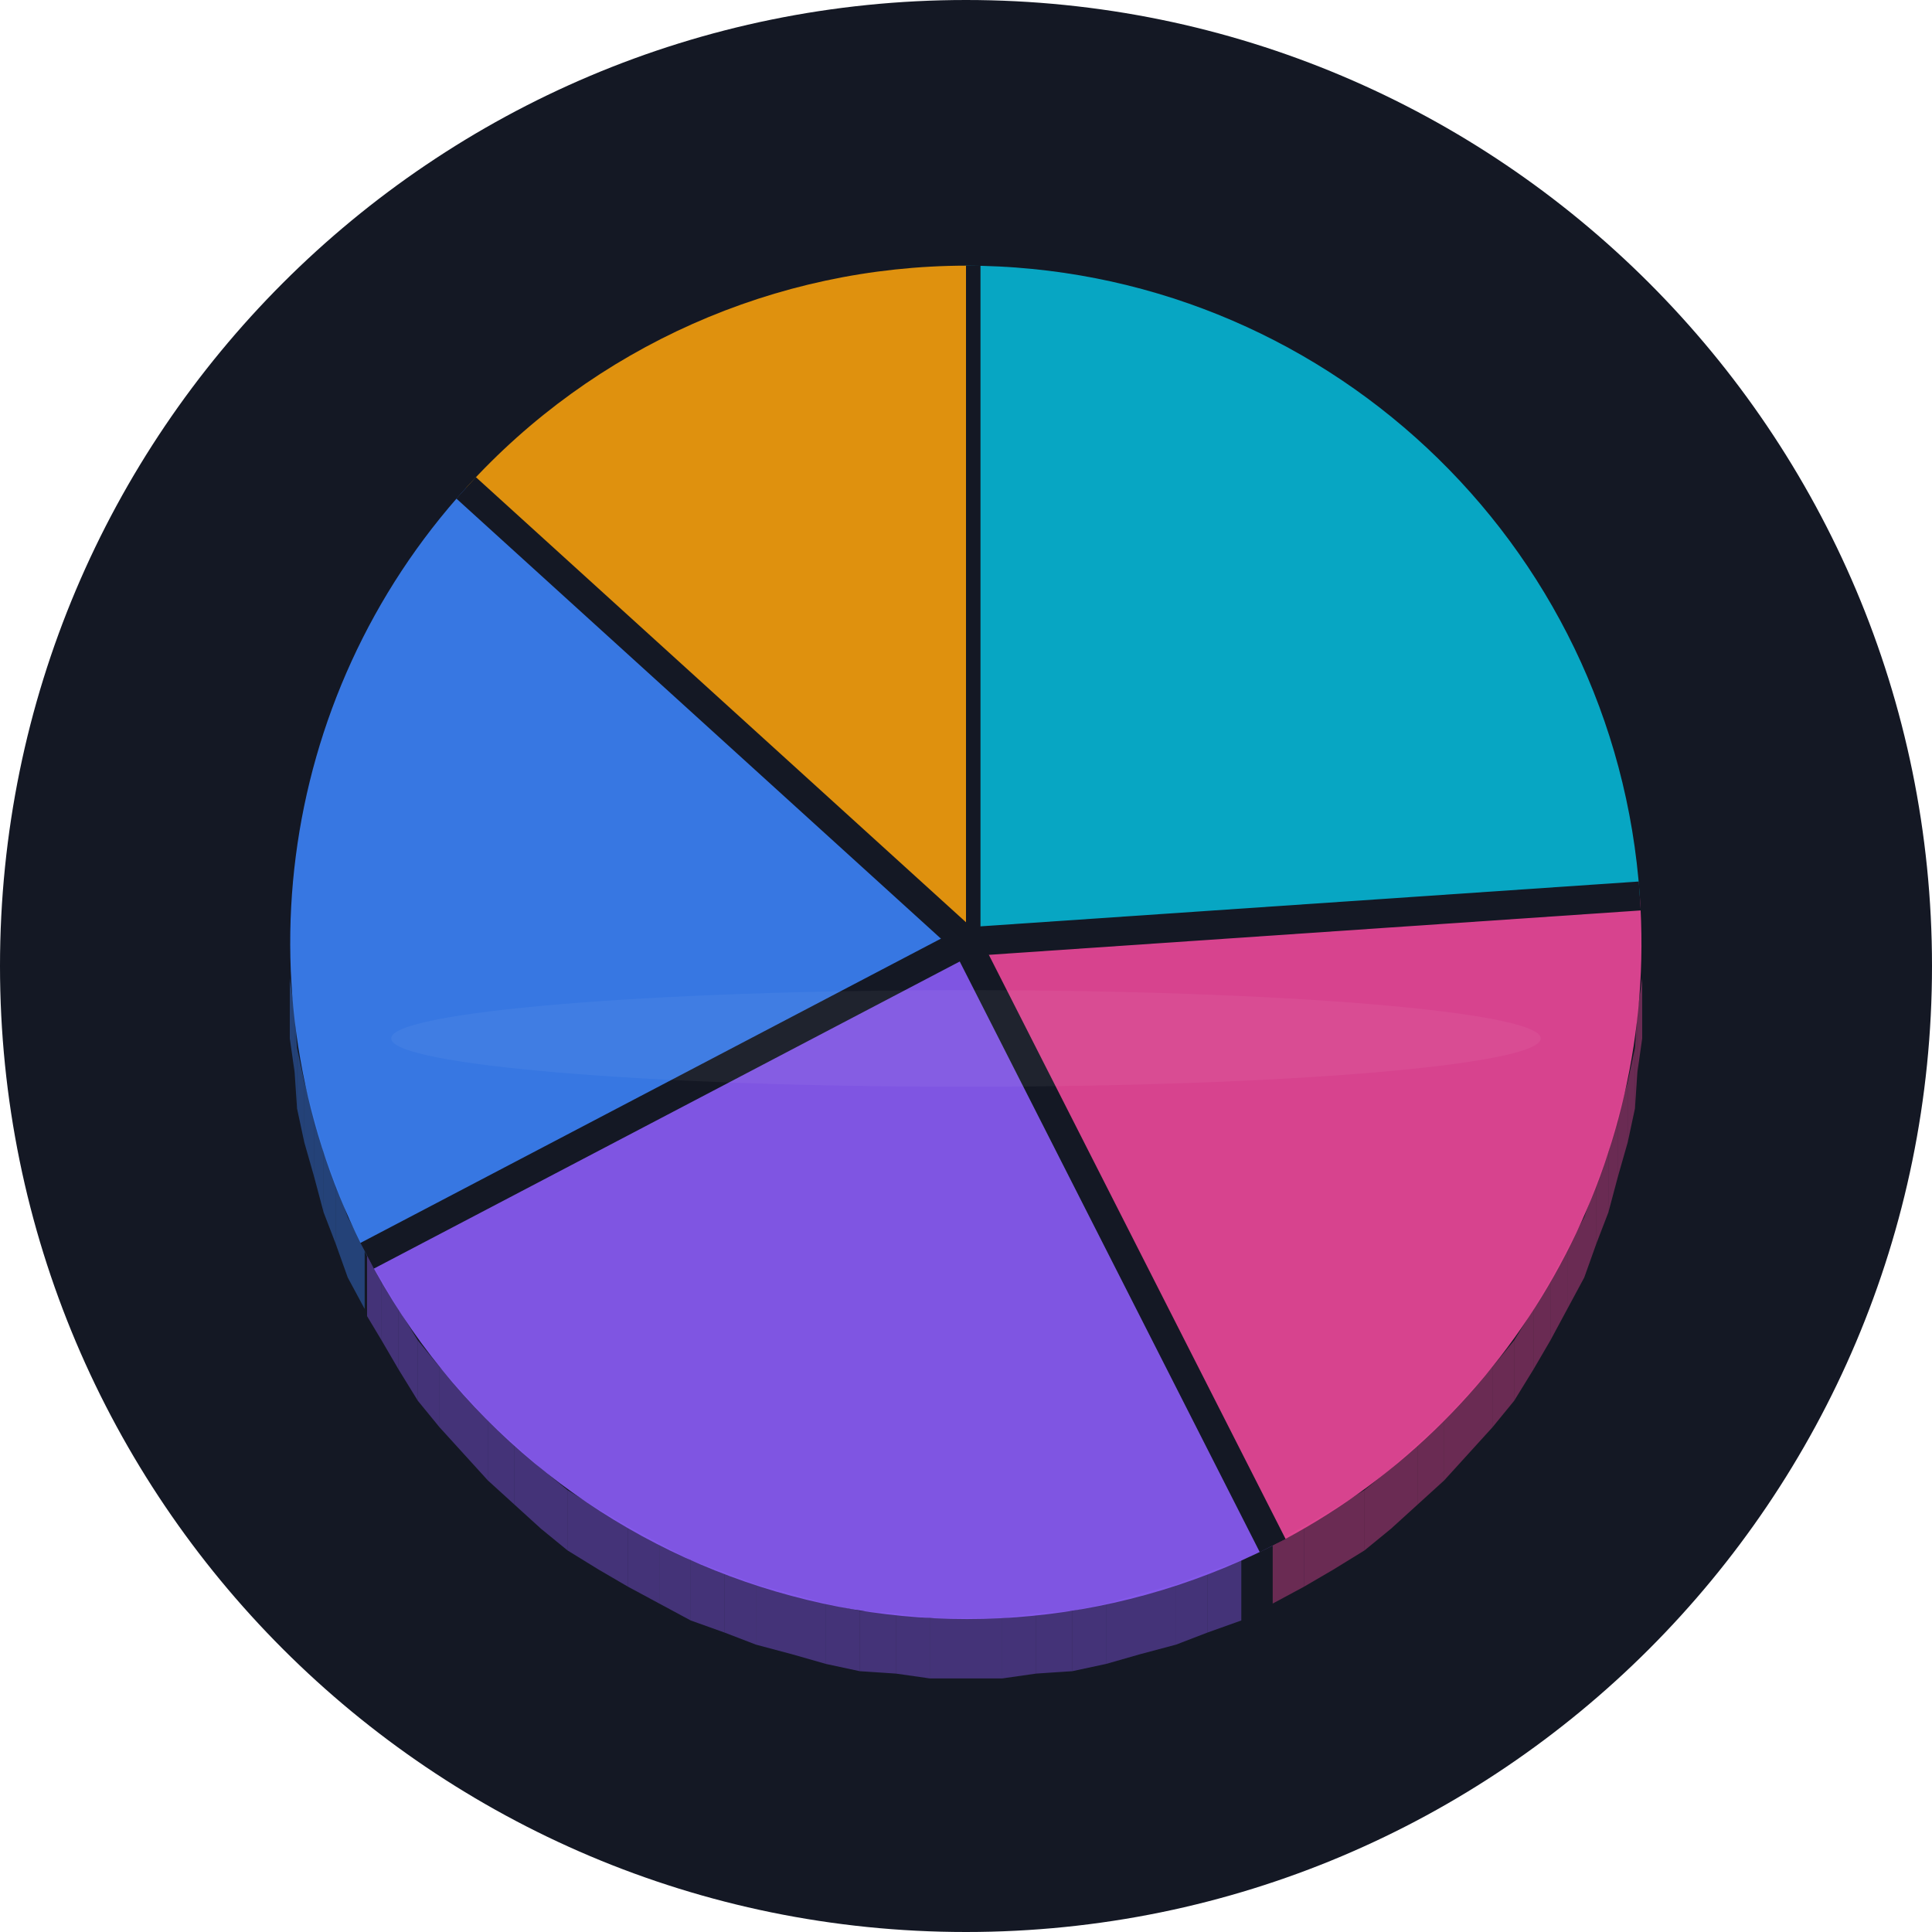
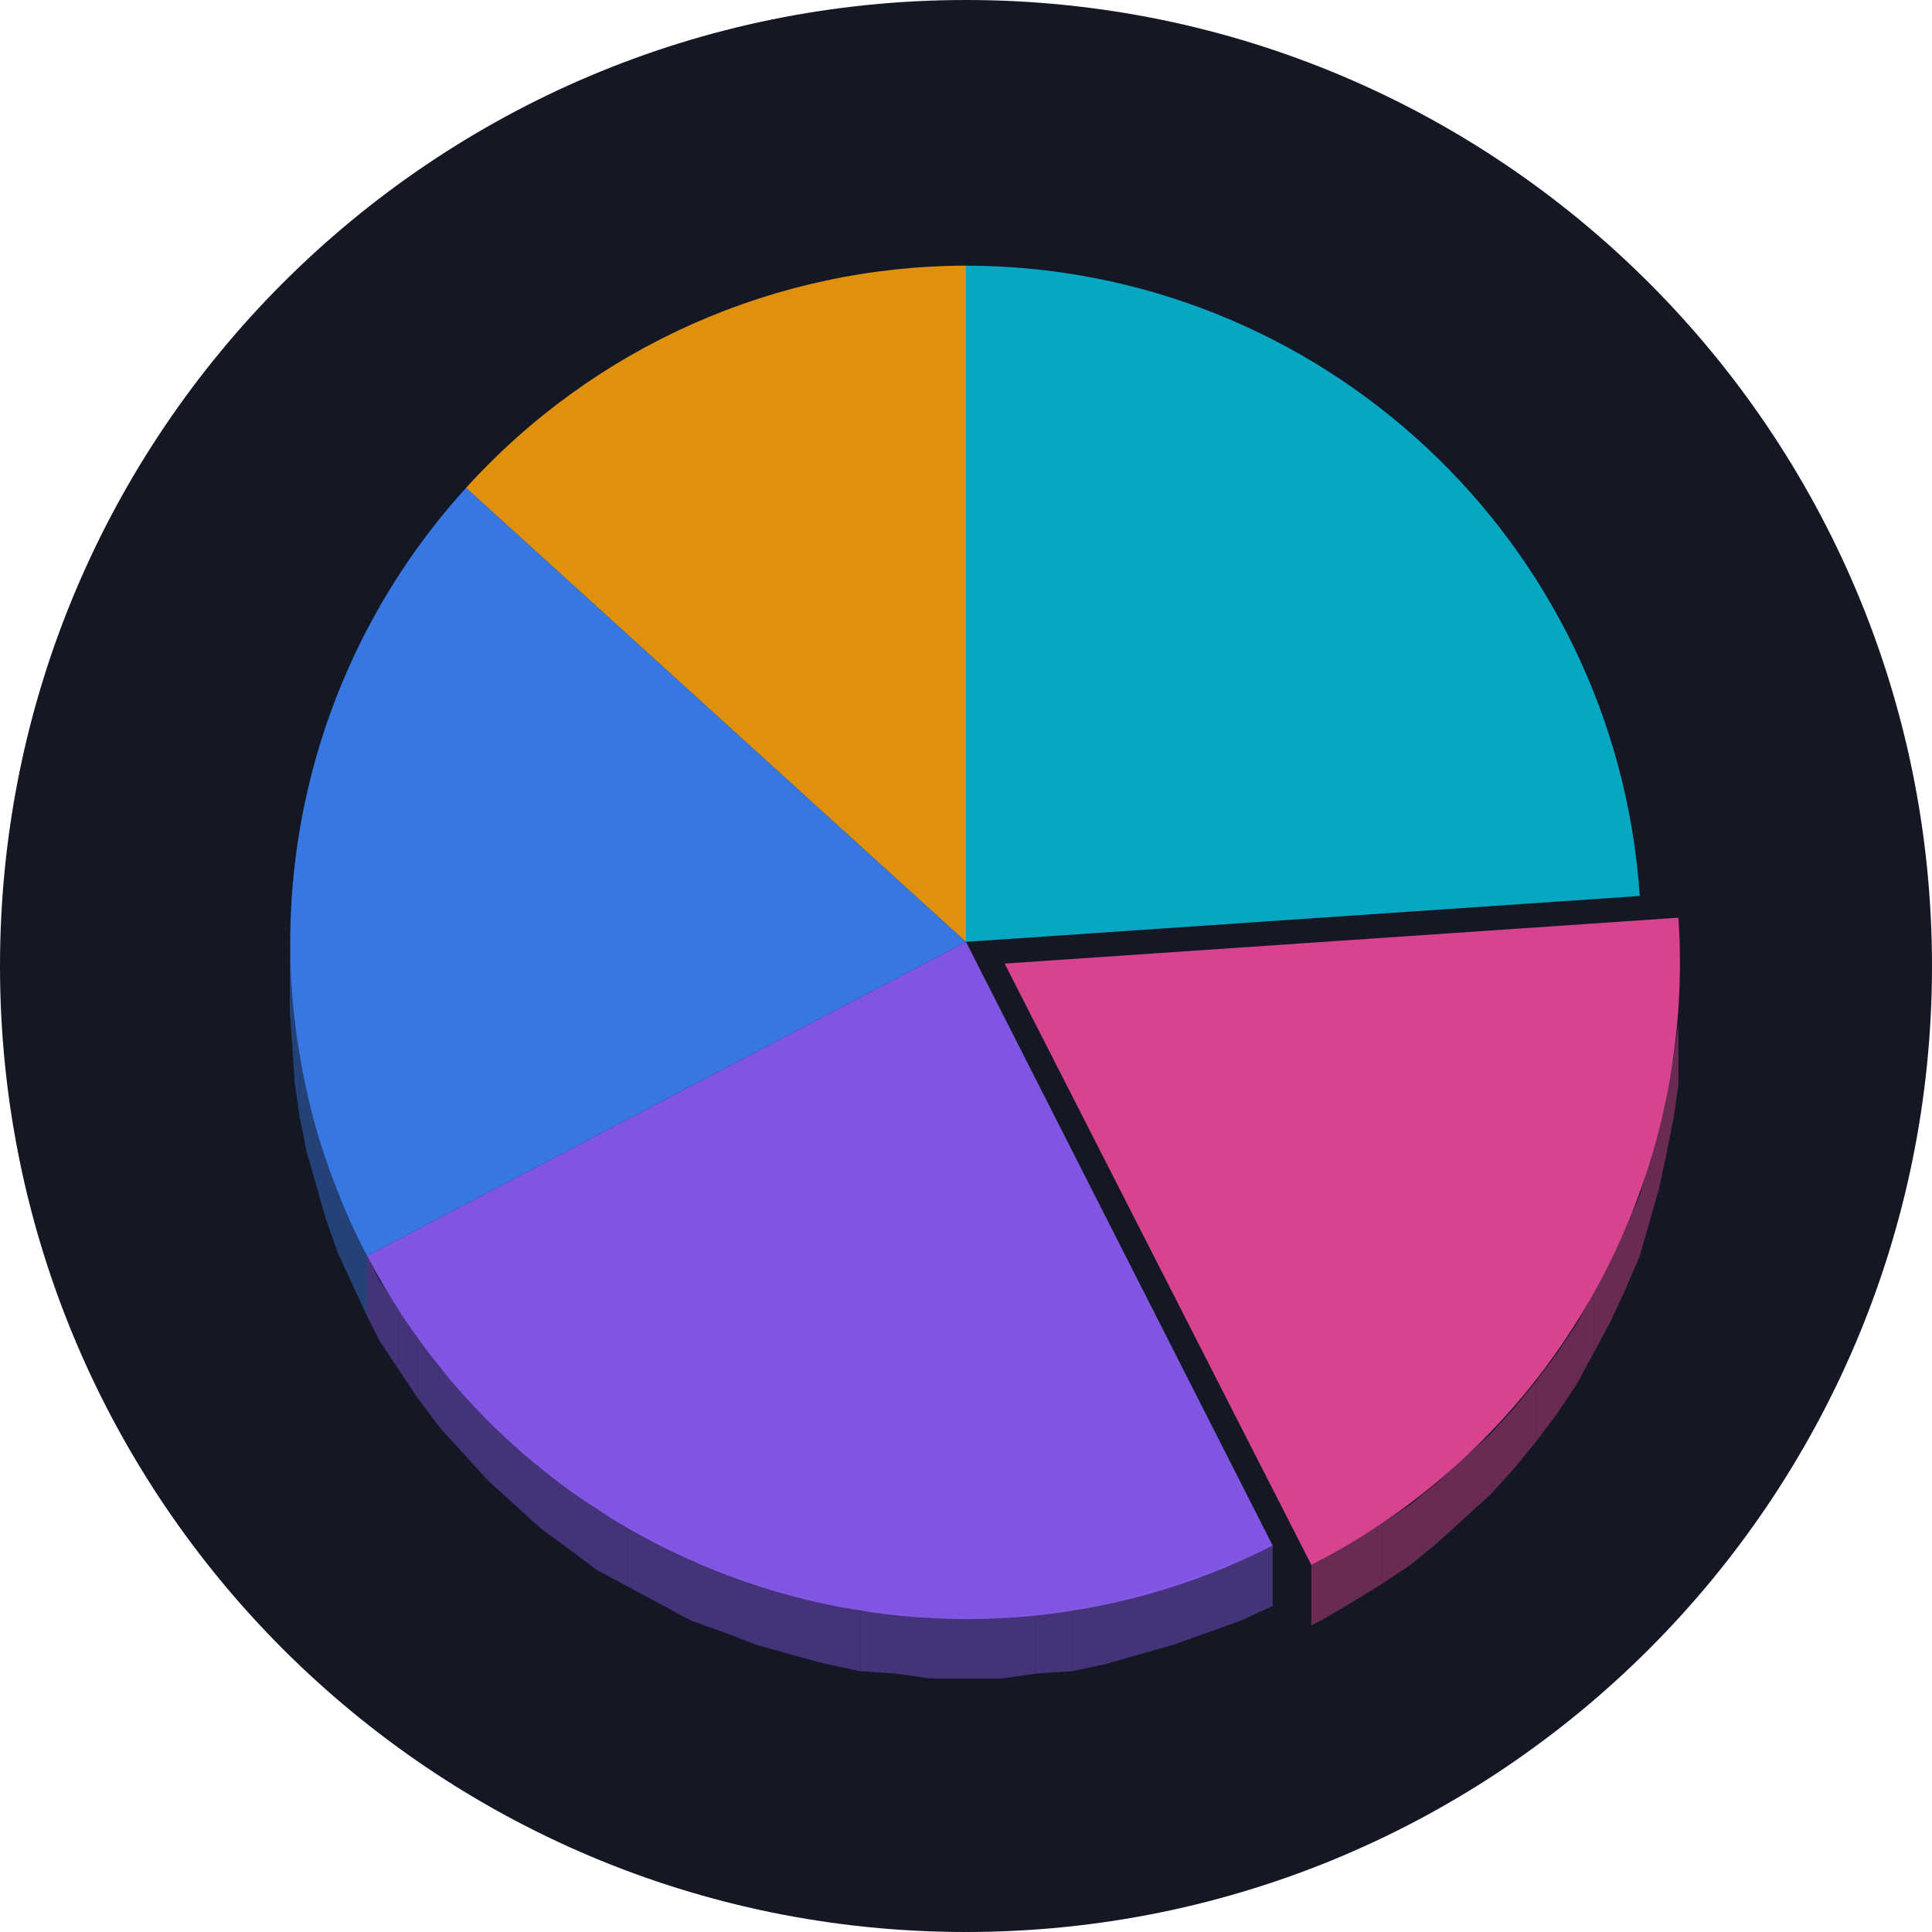
<svg xmlns="http://www.w3.org/2000/svg" viewBox="0 0 80 80" fill="none" width="40" height="40">
  <defs>
    <clipPath id="vc645088871">
      <circle cx="40" cy="40" r="40" />
    </clipPath>
  </defs>
  <g clip-path="url(#vc645088871)">
    <rect width="80" height="80" fill="#141824" />
-     <polygon points="68.0,39.0 68.0,40.5 68.0,43.0 68.0,41.5" fill="#ec4899" opacity="0.4" />
-     <polygon points="68.0,40.5 67.8,41.9 67.8,44.4 68.0,43.0" fill="#ec4899" opacity="0.4" />
-     <polygon points="67.8,41.9 67.7,43.4 67.7,45.9 67.8,44.4" fill="#ec4899" opacity="0.4" />
-     <polygon points="67.7,43.4 67.4,44.8 67.4,47.3 67.7,45.9" fill="#ec4899" opacity="0.4" />
-     <polygon points="67.4,44.8 67.0,46.2 67.0,48.7 67.4,47.3" fill="#ec4899" opacity="0.4" />
-     <polygon points="67.0,46.2 66.6,47.7 66.6,50.2 67.0,48.7" fill="#ec4899" opacity="0.4" />
-     <polygon points="66.6,47.7 66.1,49.0 66.1,51.5 66.6,50.2" fill="#ec4899" opacity="0.4" />
-     <polygon points="66.1,49.0 65.6,50.4 65.6,52.9 66.1,51.5" fill="#ec4899" opacity="0.4" />
-     <polygon points="65.6,50.4 64.9,51.7 64.9,54.2 65.6,52.9" fill="#ec4899" opacity="0.4" />
-     <polygon points="64.9,51.7 64.2,53.0 64.2,55.5 64.9,54.2" fill="#ec4899" opacity="0.4" />
-     <polygon points="64.2,53.0 63.5,54.2 63.5,56.7 64.2,55.5" fill="#ec4899" opacity="0.4" />
-     <polygon points="63.5,54.2 62.7,55.5 62.7,58.0 63.5,56.7" fill="#ec4899" opacity="0.4" />
-     <polygon points="62.7,55.5 61.8,56.6 61.8,59.1 62.7,58.0" fill="#ec4899" opacity="0.4" />
-     <polygon points="61.8,56.6 60.8,57.7 60.8,60.2 61.8,59.1" fill="#ec4899" opacity="0.4" />
-     <polygon points="60.8,57.7 59.8,58.8 59.8,61.3 60.8,60.2" fill="#ec4899" opacity="0.4" />
-     <polygon points="59.8,58.8 58.7,59.8 58.7,62.3 59.8,61.3" fill="#ec4899" opacity="0.4" />
-     <polygon points="58.7,59.8 57.6,60.8 57.6,63.3 58.7,62.3" fill="#ec4899" opacity="0.4" />
-     <polygon points="57.6,60.8 56.5,61.7 56.5,64.2 57.6,63.3" fill="#ec4899" opacity="0.4" />
-     <polygon points="56.5,61.7 55.2,62.5 55.2,65.0 56.5,64.2" fill="#ec4899" opacity="0.4" />
-     <polygon points="55.2,62.5 54.0,63.2 54.0,65.7 55.2,65.0" fill="#ec4899" opacity="0.4" />
-     <polygon points="54.0,63.2 52.7,63.9 52.7,66.4 54.0,65.7" fill="#ec4899" opacity="0.4" />
-     <polygon points="52.7,63.9 52.7,64.0 52.7,66.5 52.7,66.4" fill="#ec4899" opacity="0.4" />
+     <polygon points="69.5,40.9 69.5,42.4 69.5,44.9 69.5,43.4" fill="#ec4899" opacity="0.4" />
+     <polygon points="69.5,42.4 69.3,43.8 69.3,46.3 69.5,44.9" fill="#ec4899" opacity="0.4" />
+     <polygon points="69.3,43.8 69.0,45.3 69.0,47.8 69.3,46.3" fill="#ec4899" opacity="0.4" />
+     <polygon points="69.0,45.3 68.7,46.7 68.7,49.2 69.0,47.8" fill="#ec4899" opacity="0.4" />
+     <polygon points="68.7,46.7 68.3,48.1 68.3,50.6 68.7,49.2" fill="#ec4899" opacity="0.4" />
+     <polygon points="68.3,48.1 67.9,49.5 67.9,52.0 68.3,50.6" fill="#ec4899" opacity="0.4" />
+     <polygon points="67.9,49.5 67.3,50.9 67.3,53.4 67.9,52.0" fill="#ec4899" opacity="0.4" />
+     <polygon points="67.3,50.9 66.7,52.2 66.7,54.7 67.3,53.4" fill="#ec4899" opacity="0.4" />
+     <polygon points="66.7,52.2 66.0,53.5 66.0,56.0 66.7,54.7" fill="#ec4899" opacity="0.4" />
+     <polygon points="66.0,53.5 65.3,54.8 65.3,57.3 66.0,56.0" fill="#ec4899" opacity="0.4" />
+     <polygon points="65.3,54.8 64.5,56.0 64.5,58.5 65.3,57.3" fill="#ec4899" opacity="0.4" />
+     <polygon points="64.5,56.0 63.6,57.2 63.6,59.7 64.5,58.5" fill="#ec4899" opacity="0.4" />
+     <polygon points="63.6,57.2 62.7,58.3 62.7,60.8 63.6,59.7" fill="#ec4899" opacity="0.4" />
+     <polygon points="62.7,58.3 61.7,59.4 61.7,61.9 62.7,60.8" fill="#ec4899" opacity="0.4" />
+     <polygon points="61.7,59.4 60.6,60.4 60.6,62.9 61.7,61.9" fill="#ec4899" opacity="0.4" />
+     <polygon points="60.6,60.4 59.5,61.4 59.5,63.9 60.6,62.9" fill="#ec4899" opacity="0.4" />
+     <polygon points="59.5,61.4 58.4,62.3 58.4,64.8 59.5,63.9" fill="#ec4899" opacity="0.4" />
+     <polygon points="58.4,62.3 57.2,63.1 57.2,65.6 58.4,64.8" fill="#ec4899" opacity="0.4" />
+     <polygon points="57.2,63.1 55.9,63.9 55.9,66.4 57.2,65.6" fill="#ec4899" opacity="0.4" />
+     <polygon points="55.9,63.9 54.7,64.6 54.7,67.1 55.9,66.4" fill="#ec4899" opacity="0.4" />
+     <polygon points="54.7,64.6 54.3,64.8 54.3,67.3 54.7,67.1" fill="#ec4899" opacity="0.4" />
+     <polygon points="52.7,64.0 51.4,64.6 51.4,67.1 52.7,66.5" fill="#8b5cf6" opacity="0.4" />
    <polygon points="51.4,64.6 50.0,65.1 50.0,67.6 51.4,67.1" fill="#8b5cf6" opacity="0.4" />
-     <polygon points="50.0,65.1 48.7,65.6 48.7,68.1 50.0,67.6" fill="#8b5cf6" opacity="0.4" />
-     <polygon points="48.7,65.6 47.2,66.0 47.2,68.5 48.7,68.1" fill="#8b5cf6" opacity="0.4" />
+     <polygon points="50.0,65.1 48.6,65.6 48.6,68.1 50.0,67.6" fill="#8b5cf6" opacity="0.4" />
+     <polygon points="48.6,65.6 47.2,66.0 47.2,68.5 48.6,68.1" fill="#8b5cf6" opacity="0.4" />
    <polygon points="47.2,66.0 45.8,66.4 45.8,68.9 47.2,68.5" fill="#8b5cf6" opacity="0.4" />
    <polygon points="45.8,66.4 44.4,66.7 44.4,69.2 45.8,68.9" fill="#8b5cf6" opacity="0.4" />
    <polygon points="44.4,66.7 42.9,66.8 42.9,69.3 44.4,69.2" fill="#8b5cf6" opacity="0.4" />
    <polygon points="42.9,66.8 41.5,67.0 41.5,69.5 42.9,69.3" fill="#8b5cf6" opacity="0.4" />
    <polygon points="41.5,67.0 40.0,67.0 40.0,69.5 41.5,69.5" fill="#8b5cf6" opacity="0.4" />
    <polygon points="40.0,67.0 38.5,67.0 38.5,69.5 40.0,69.5" fill="#8b5cf6" opacity="0.4" />
    <polygon points="38.5,67.0 37.1,66.8 37.1,69.3 38.5,69.5" fill="#8b5cf6" opacity="0.4" />
    <polygon points="37.1,66.8 35.6,66.7 35.6,69.2 37.1,69.3" fill="#8b5cf6" opacity="0.4" />
    <polygon points="35.6,66.7 34.2,66.4 34.2,68.9 35.6,69.2" fill="#8b5cf6" opacity="0.4" />
-     <polygon points="34.2,66.4 32.8,66.0 32.8,68.5 34.2,68.9" fill="#8b5cf6" opacity="0.4" />
-     <polygon points="32.8,66.0 31.3,65.6 31.3,68.1 32.8,68.5" fill="#8b5cf6" opacity="0.4" />
+     <polygon points="34.2,66.4 32.7,66.0 32.7,68.5 34.2,68.9" fill="#8b5cf6" opacity="0.4" />
+     <polygon points="32.7,66.0 31.3,65.6 31.3,68.1 32.7,68.5" fill="#8b5cf6" opacity="0.4" />
    <polygon points="31.3,65.6 30.0,65.1 30.0,67.6 31.3,68.1" fill="#8b5cf6" opacity="0.4" />
    <polygon points="30.0,65.1 28.6,64.6 28.6,67.1 30.0,67.6" fill="#8b5cf6" opacity="0.4" />
    <polygon points="28.6,64.6 27.3,63.9 27.3,66.4 28.6,67.1" fill="#8b5cf6" opacity="0.4" />
    <polygon points="27.3,63.9 26.0,63.2 26.0,65.7 27.3,66.4" fill="#8b5cf6" opacity="0.4" />
-     <polygon points="26.0,63.2 24.8,62.5 24.8,65.0 26.0,65.7" fill="#8b5cf6" opacity="0.4" />
-     <polygon points="24.8,62.5 23.5,61.7 23.5,64.2 24.8,65.0" fill="#8b5cf6" opacity="0.4" />
-     <polygon points="23.5,61.7 22.4,60.8 22.4,63.3 23.5,64.2" fill="#8b5cf6" opacity="0.4" />
+     <polygon points="26.0,63.2 24.7,62.5 24.7,65.0 26.0,65.7" fill="#8b5cf6" opacity="0.4" />
+     <polygon points="24.7,62.5 23.5,61.6 23.5,64.1 24.7,65.0" fill="#8b5cf6" opacity="0.4" />
+     <polygon points="23.5,61.6 22.4,60.8 22.4,63.3 23.5,64.1" fill="#8b5cf6" opacity="0.4" />
    <polygon points="22.4,60.8 21.3,59.8 21.3,62.3 22.4,63.3" fill="#8b5cf6" opacity="0.4" />
    <polygon points="21.3,59.8 20.2,58.8 20.2,61.3 21.3,62.3" fill="#8b5cf6" opacity="0.4" />
    <polygon points="20.2,58.8 19.2,57.7 19.2,60.2 20.2,61.3" fill="#8b5cf6" opacity="0.4" />
    <polygon points="19.2,57.7 18.2,56.6 18.2,59.1 19.2,60.2" fill="#8b5cf6" opacity="0.4" />
-     <polygon points="18.2,56.6 17.3,55.5 17.3,58.0 18.2,59.1" fill="#8b5cf6" opacity="0.4" />
-     <polygon points="17.3,55.5 16.5,54.2 16.5,56.7 17.3,58.0" fill="#8b5cf6" opacity="0.4" />
-     <polygon points="16.5,54.2 15.8,53.0 15.8,55.5 16.5,56.7" fill="#8b5cf6" opacity="0.4" />
-     <polygon points="15.8,53.0 15.2,52.0 15.2,54.5 15.8,55.5" fill="#8b5cf6" opacity="0.4" />
-     <polygon points="15.1,51.7 14.4,50.4 14.4,52.9 15.1,54.2" fill="#3b82f6" opacity="0.4" />
-     <polygon points="14.4,50.4 13.9,49.0 13.9,51.5 14.4,52.9" fill="#3b82f6" opacity="0.4" />
-     <polygon points="13.9,49.0 13.4,47.7 13.4,50.2 13.9,51.5" fill="#3b82f6" opacity="0.4" />
-     <polygon points="13.4,47.7 13.0,46.2 13.0,48.7 13.4,50.2" fill="#3b82f6" opacity="0.4" />
-     <polygon points="13.0,46.2 12.6,44.8 12.6,47.3 13.0,48.7" fill="#3b82f6" opacity="0.4" />
-     <polygon points="12.6,44.8 12.3,43.4 12.3,45.9 12.6,47.3" fill="#3b82f6" opacity="0.4" />
-     <polygon points="12.3,43.4 12.2,41.9 12.2,44.4 12.3,45.9" fill="#3b82f6" opacity="0.4" />
-     <polygon points="12.2,41.9 12.0,40.5 12.0,43.0 12.2,44.4" fill="#3b82f6" opacity="0.4" />
-     <polygon points="12.0,40.5 12.0,39.0 12.0,41.5 12.0,43.0" fill="#3b82f6" opacity="0.4" />
+     <polygon points="18.2,56.6 17.3,55.4 17.3,57.9 18.2,59.1" fill="#8b5cf6" opacity="0.4" />
+     <polygon points="17.3,55.4 16.5,54.2 16.5,56.7 17.3,57.9" fill="#8b5cf6" opacity="0.4" />
+     <polygon points="16.5,54.2 15.7,53.0 15.7,55.5 16.5,56.7" fill="#8b5cf6" opacity="0.4" />
+     <polygon points="15.7,53.0 15.2,52.0 15.2,54.5 15.7,55.5" fill="#8b5cf6" opacity="0.4" />
+     <polygon points="15.2,52.0 14.6,50.7 14.6,53.2 15.2,54.5" fill="#3b82f6" opacity="0.4" />
+     <polygon points="14.6,50.7 14.0,49.4 14.0,51.9 14.6,53.2" fill="#3b82f6" opacity="0.4" />
+     <polygon points="14.0,49.4 13.5,48.0 13.5,50.5 14.0,51.9" fill="#3b82f6" opacity="0.4" />
+     <polygon points="13.5,48.0 13.1,46.6 13.1,49.1 13.5,50.5" fill="#3b82f6" opacity="0.4" />
+     <polygon points="13.1,46.6 12.7,45.2 12.7,47.7 13.1,49.1" fill="#3b82f6" opacity="0.4" />
+     <polygon points="12.7,45.2 12.4,43.7 12.4,46.2 12.7,47.7" fill="#3b82f6" opacity="0.4" />
+     <polygon points="12.4,43.7 12.2,42.3 12.2,44.8 12.4,46.2" fill="#3b82f6" opacity="0.4" />
+     <polygon points="12.2,42.3 12.1,40.8 12.1,43.3 12.2,44.8" fill="#3b82f6" opacity="0.4" />
+     <polygon points="12.1,40.8 12.0,39.4 12.0,41.9 12.1,43.3" fill="#3b82f6" opacity="0.4" />
    <path d="M40,39 L40.0,11.0 A28,28 0 0 1 67.9,37.1 Z" fill="#06b6d4" opacity="0.9" />
-     <line x1="40" y1="39" x2="40.0" y2="11.0" stroke="#141824" stroke-width="1.2" />
-     <path d="M40,39 L67.9,37.1 A28,28 0 0 1 52.7,64.0 Z" fill="#ec4899" opacity="0.9" />
-     <line x1="40" y1="39" x2="67.9" y2="37.1" stroke="#141824" stroke-width="1.2" />
+     <path d="M41.6,39.9 L69.5,38.0 A28,28 0 0 1 54.3,64.8 Z" fill="#ec4899" opacity="0.9" />
    <path d="M40,39 L52.7,64.0 A28,28 0 0 1 15.2,52.0 Z" fill="#8b5cf6" opacity="0.9" />
-     <line x1="40" y1="39" x2="52.7" y2="64.0" stroke="#141824" stroke-width="1.2" />
    <path d="M40,39 L15.2,52.0 A28,28 0 0 1 19.3,20.2 Z" fill="#3b82f6" opacity="0.9" />
-     <line x1="40" y1="39" x2="15.2" y2="52.0" stroke="#141824" stroke-width="1.2" />
    <path d="M40,39 L19.3,20.2 A28,28 0 0 1 40.0,11.0 Z" fill="#f59e0b" opacity="0.9" />
-     <line x1="40" y1="39" x2="19.3" y2="20.2" stroke="#141824" stroke-width="1.2" />
-     <ellipse cx="40" cy="43" rx="23.8" ry="2" fill="rgba(255,255,255,0.05)" />
  </g>
</svg>
